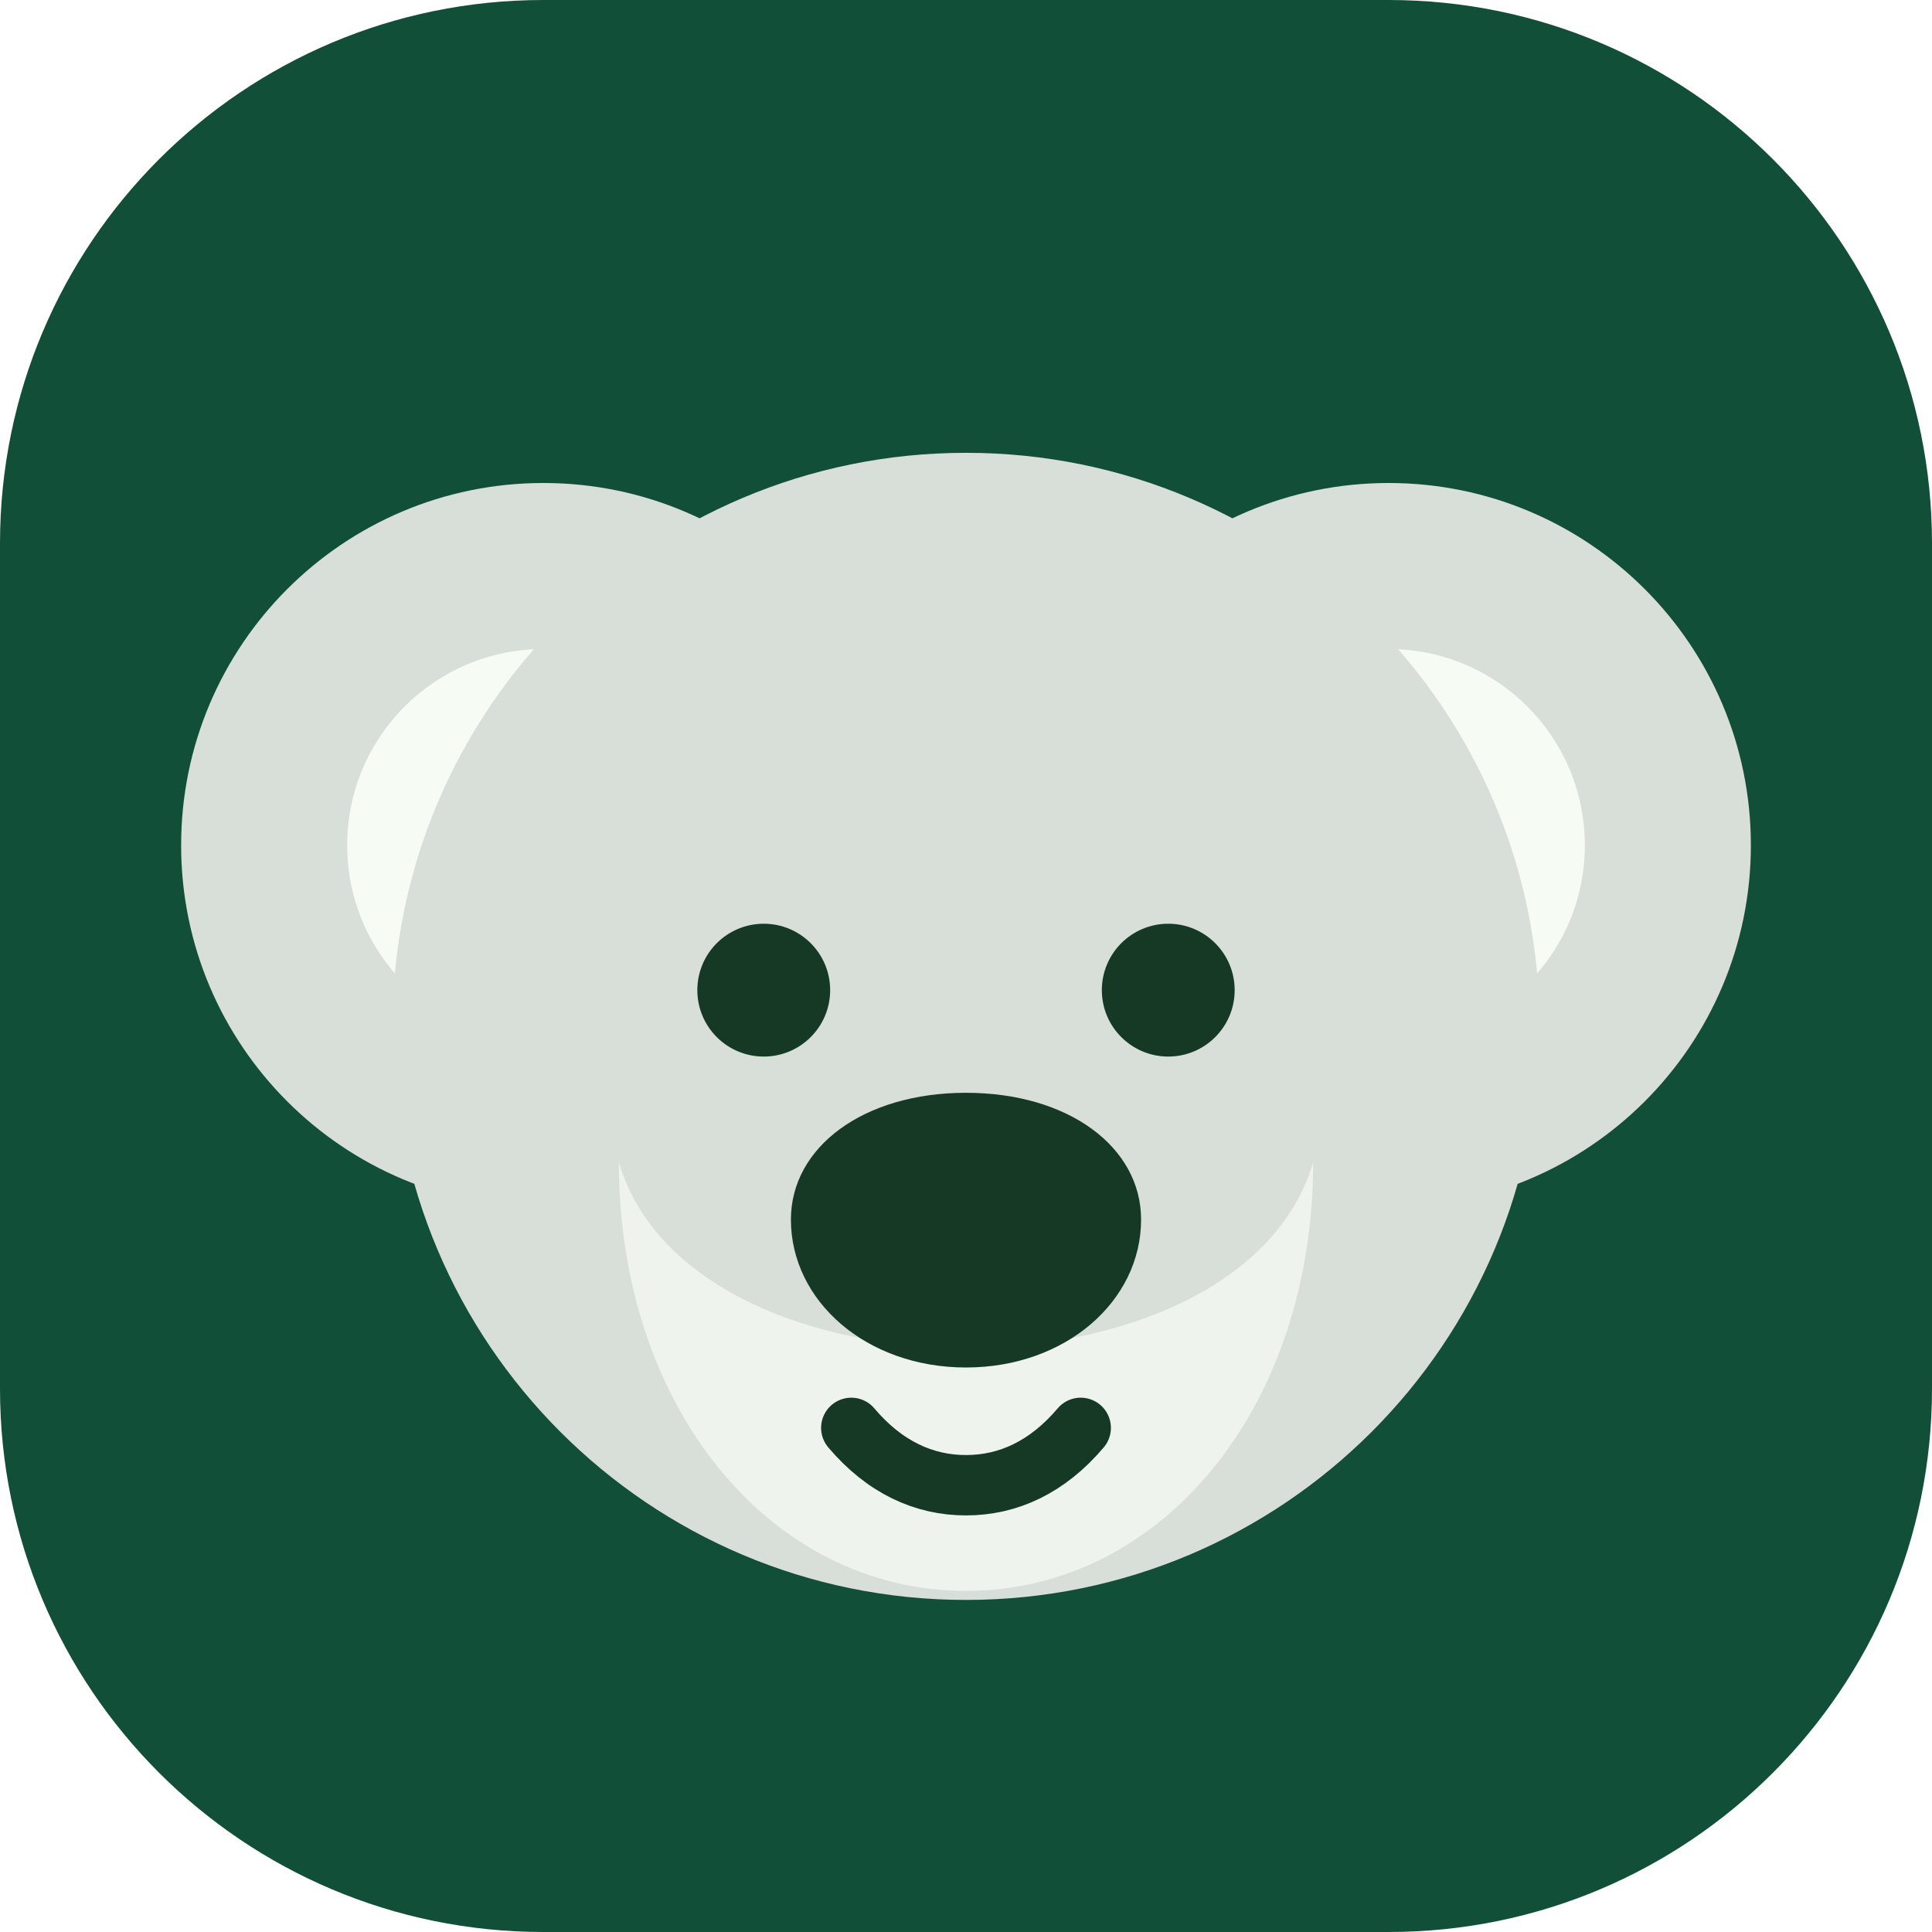
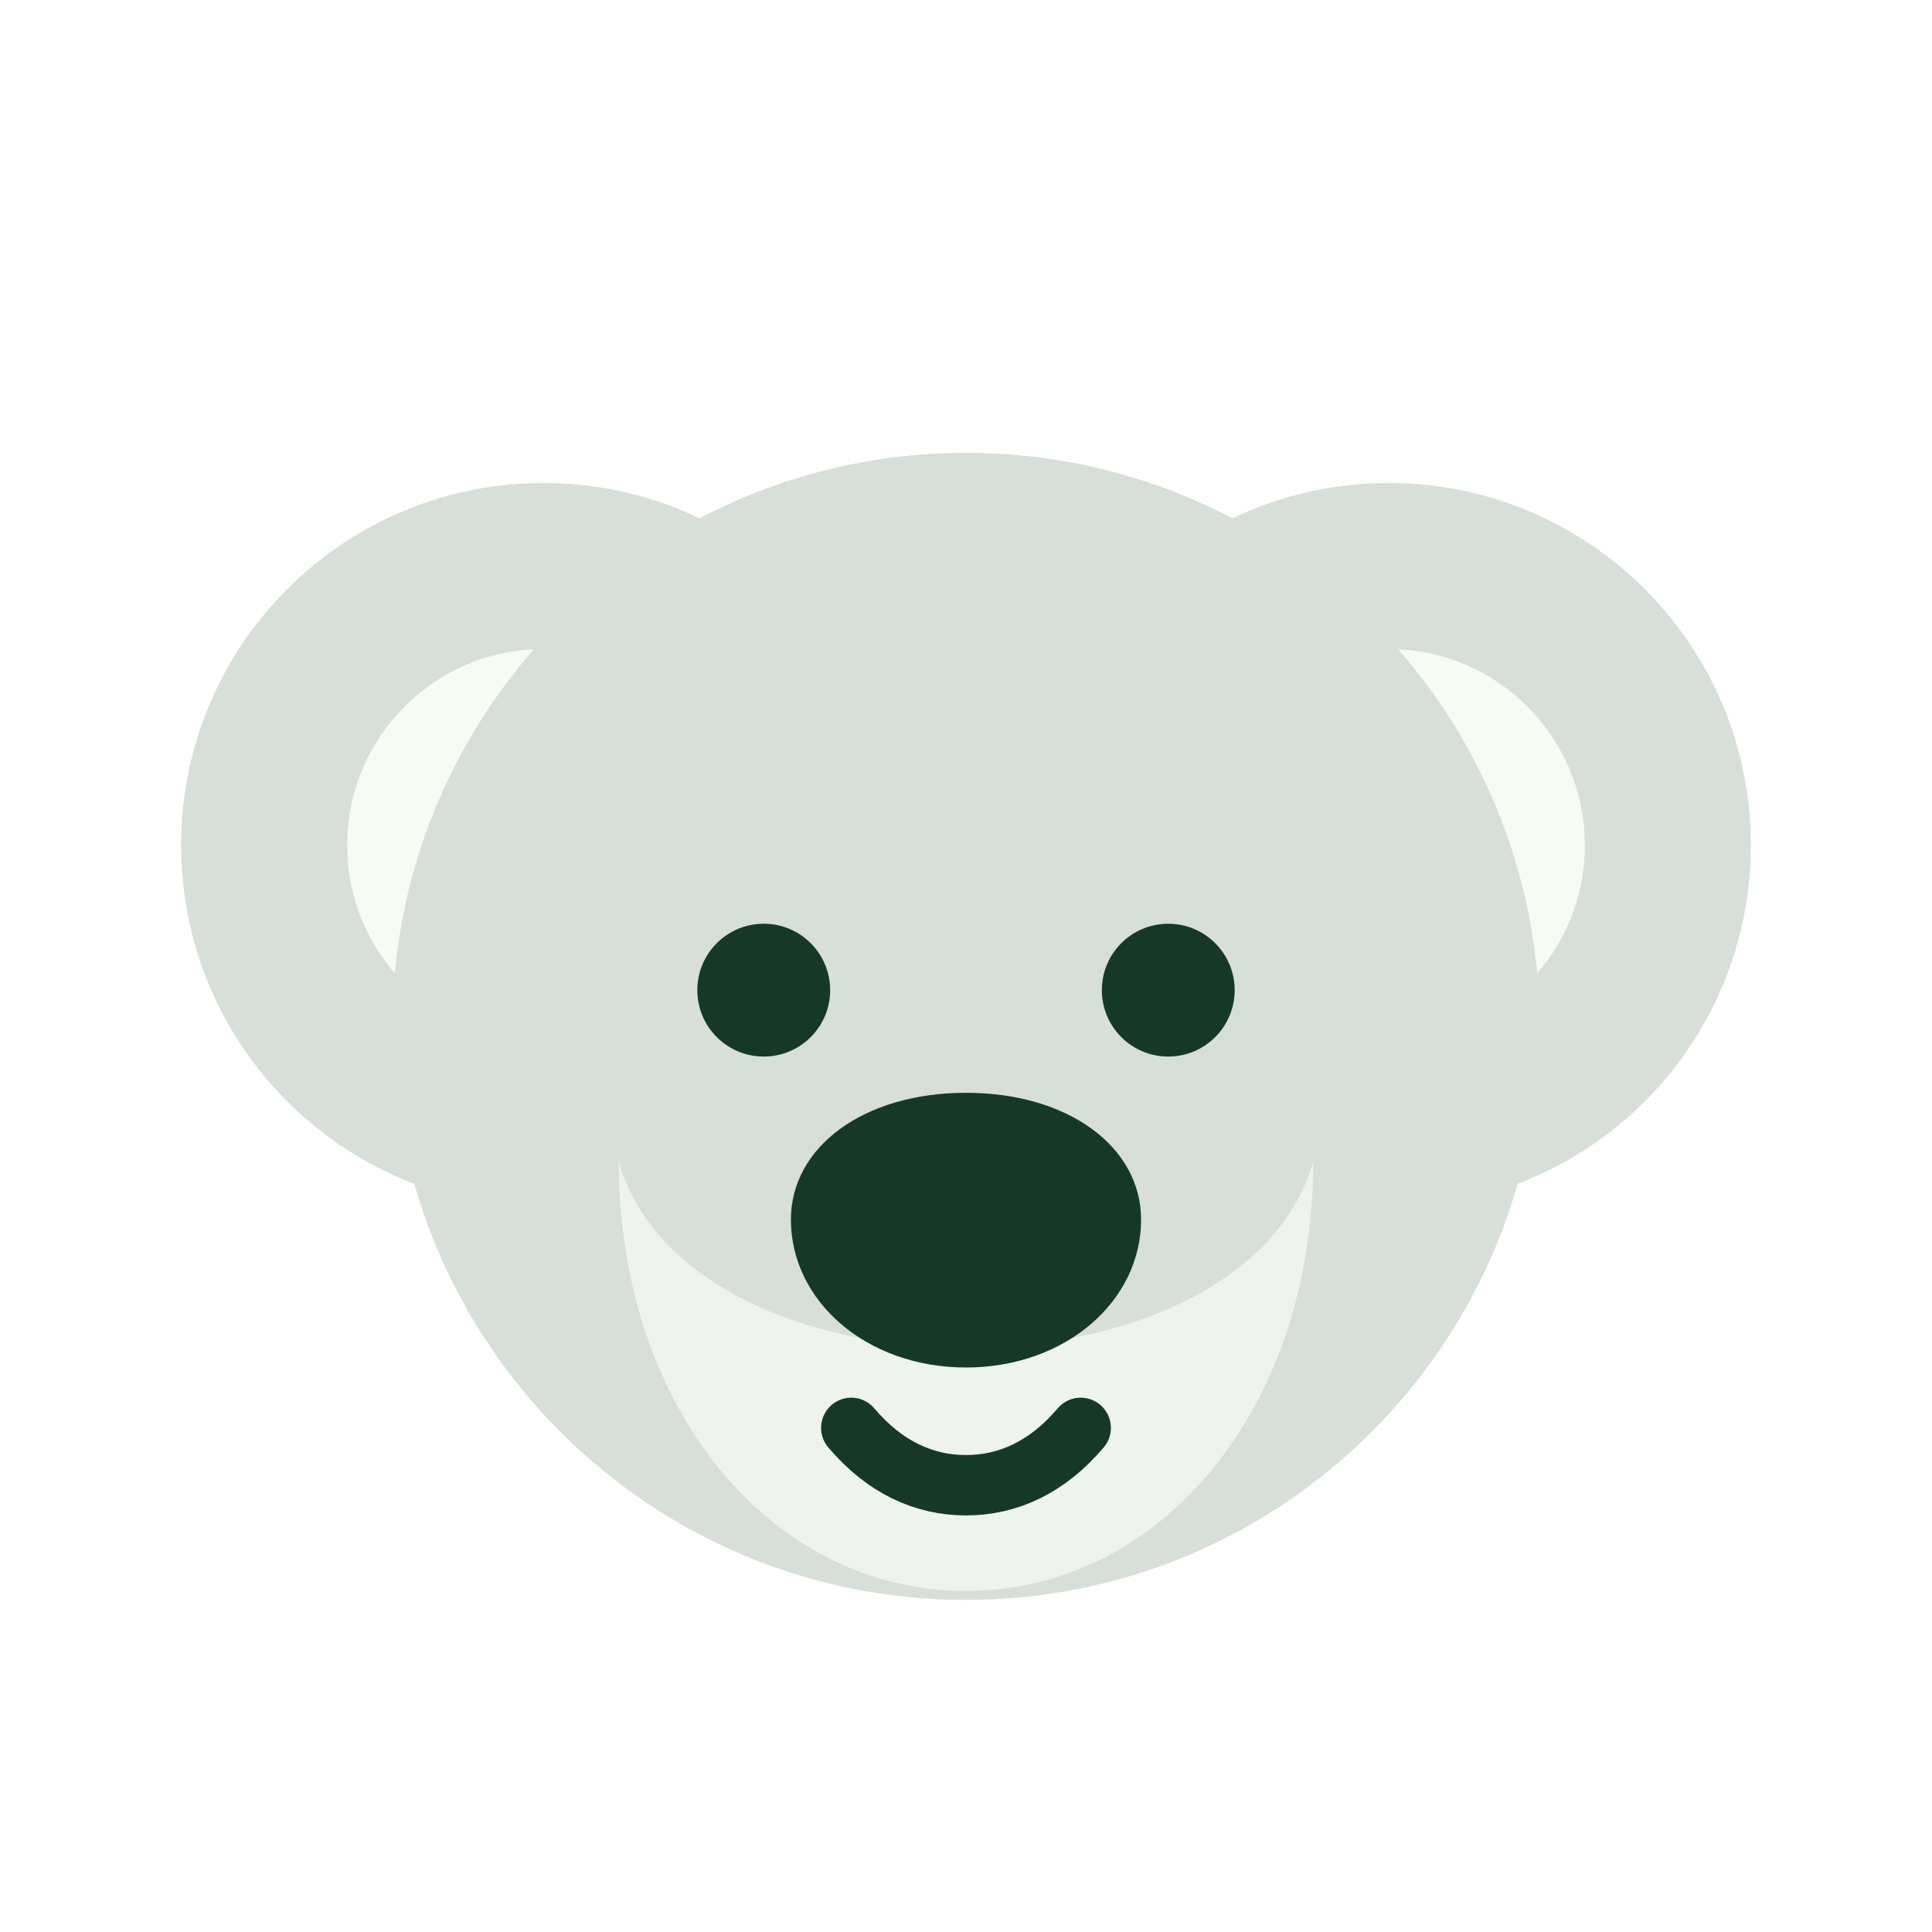
<svg xmlns="http://www.w3.org/2000/svg" viewBox="0 0 64 64" role="img" aria-label="COALA">
-   <rect width="64" height="64" rx="18" fill="#124f38" />
  <circle cx="18" cy="28" r="12" fill="#d8ded8" />
  <circle cx="46" cy="28" r="12" fill="#d8ded8" />
  <circle cx="18" cy="28" r="6.5" fill="#f6fbf3" />
  <circle cx="46" cy="28" r="6.5" fill="#f6fbf3" />
  <circle cx="32" cy="34" r="19" fill="#d8ded8" />
  <path fill="#eef3ee" d="M20.5 38.5c2.4 8.2 20.6 8.2 23 0 0 8.1-5 14.2-11.5 14.2s-11.5-6.1-11.5-14.2Z" />
  <circle cx="25.3" cy="32.8" r="2.2" fill="#163926" />
  <circle cx="38.7" cy="32.8" r="2.2" fill="#163926" />
  <path fill="#163926" d="M32 36.2c3.4 0 5.8 1.8 5.8 4.2 0 2.7-2.5 4.9-5.8 4.9s-5.8-2.2-5.8-4.9c0-2.4 2.4-4.2 5.8-4.2Z" />
  <path fill="none" stroke="#163926" stroke-width="2" stroke-linecap="round" d="M28.2 47.3c1.1 1.3 2.4 1.9 3.8 1.9s2.7-.6 3.8-1.9" />
</svg>
